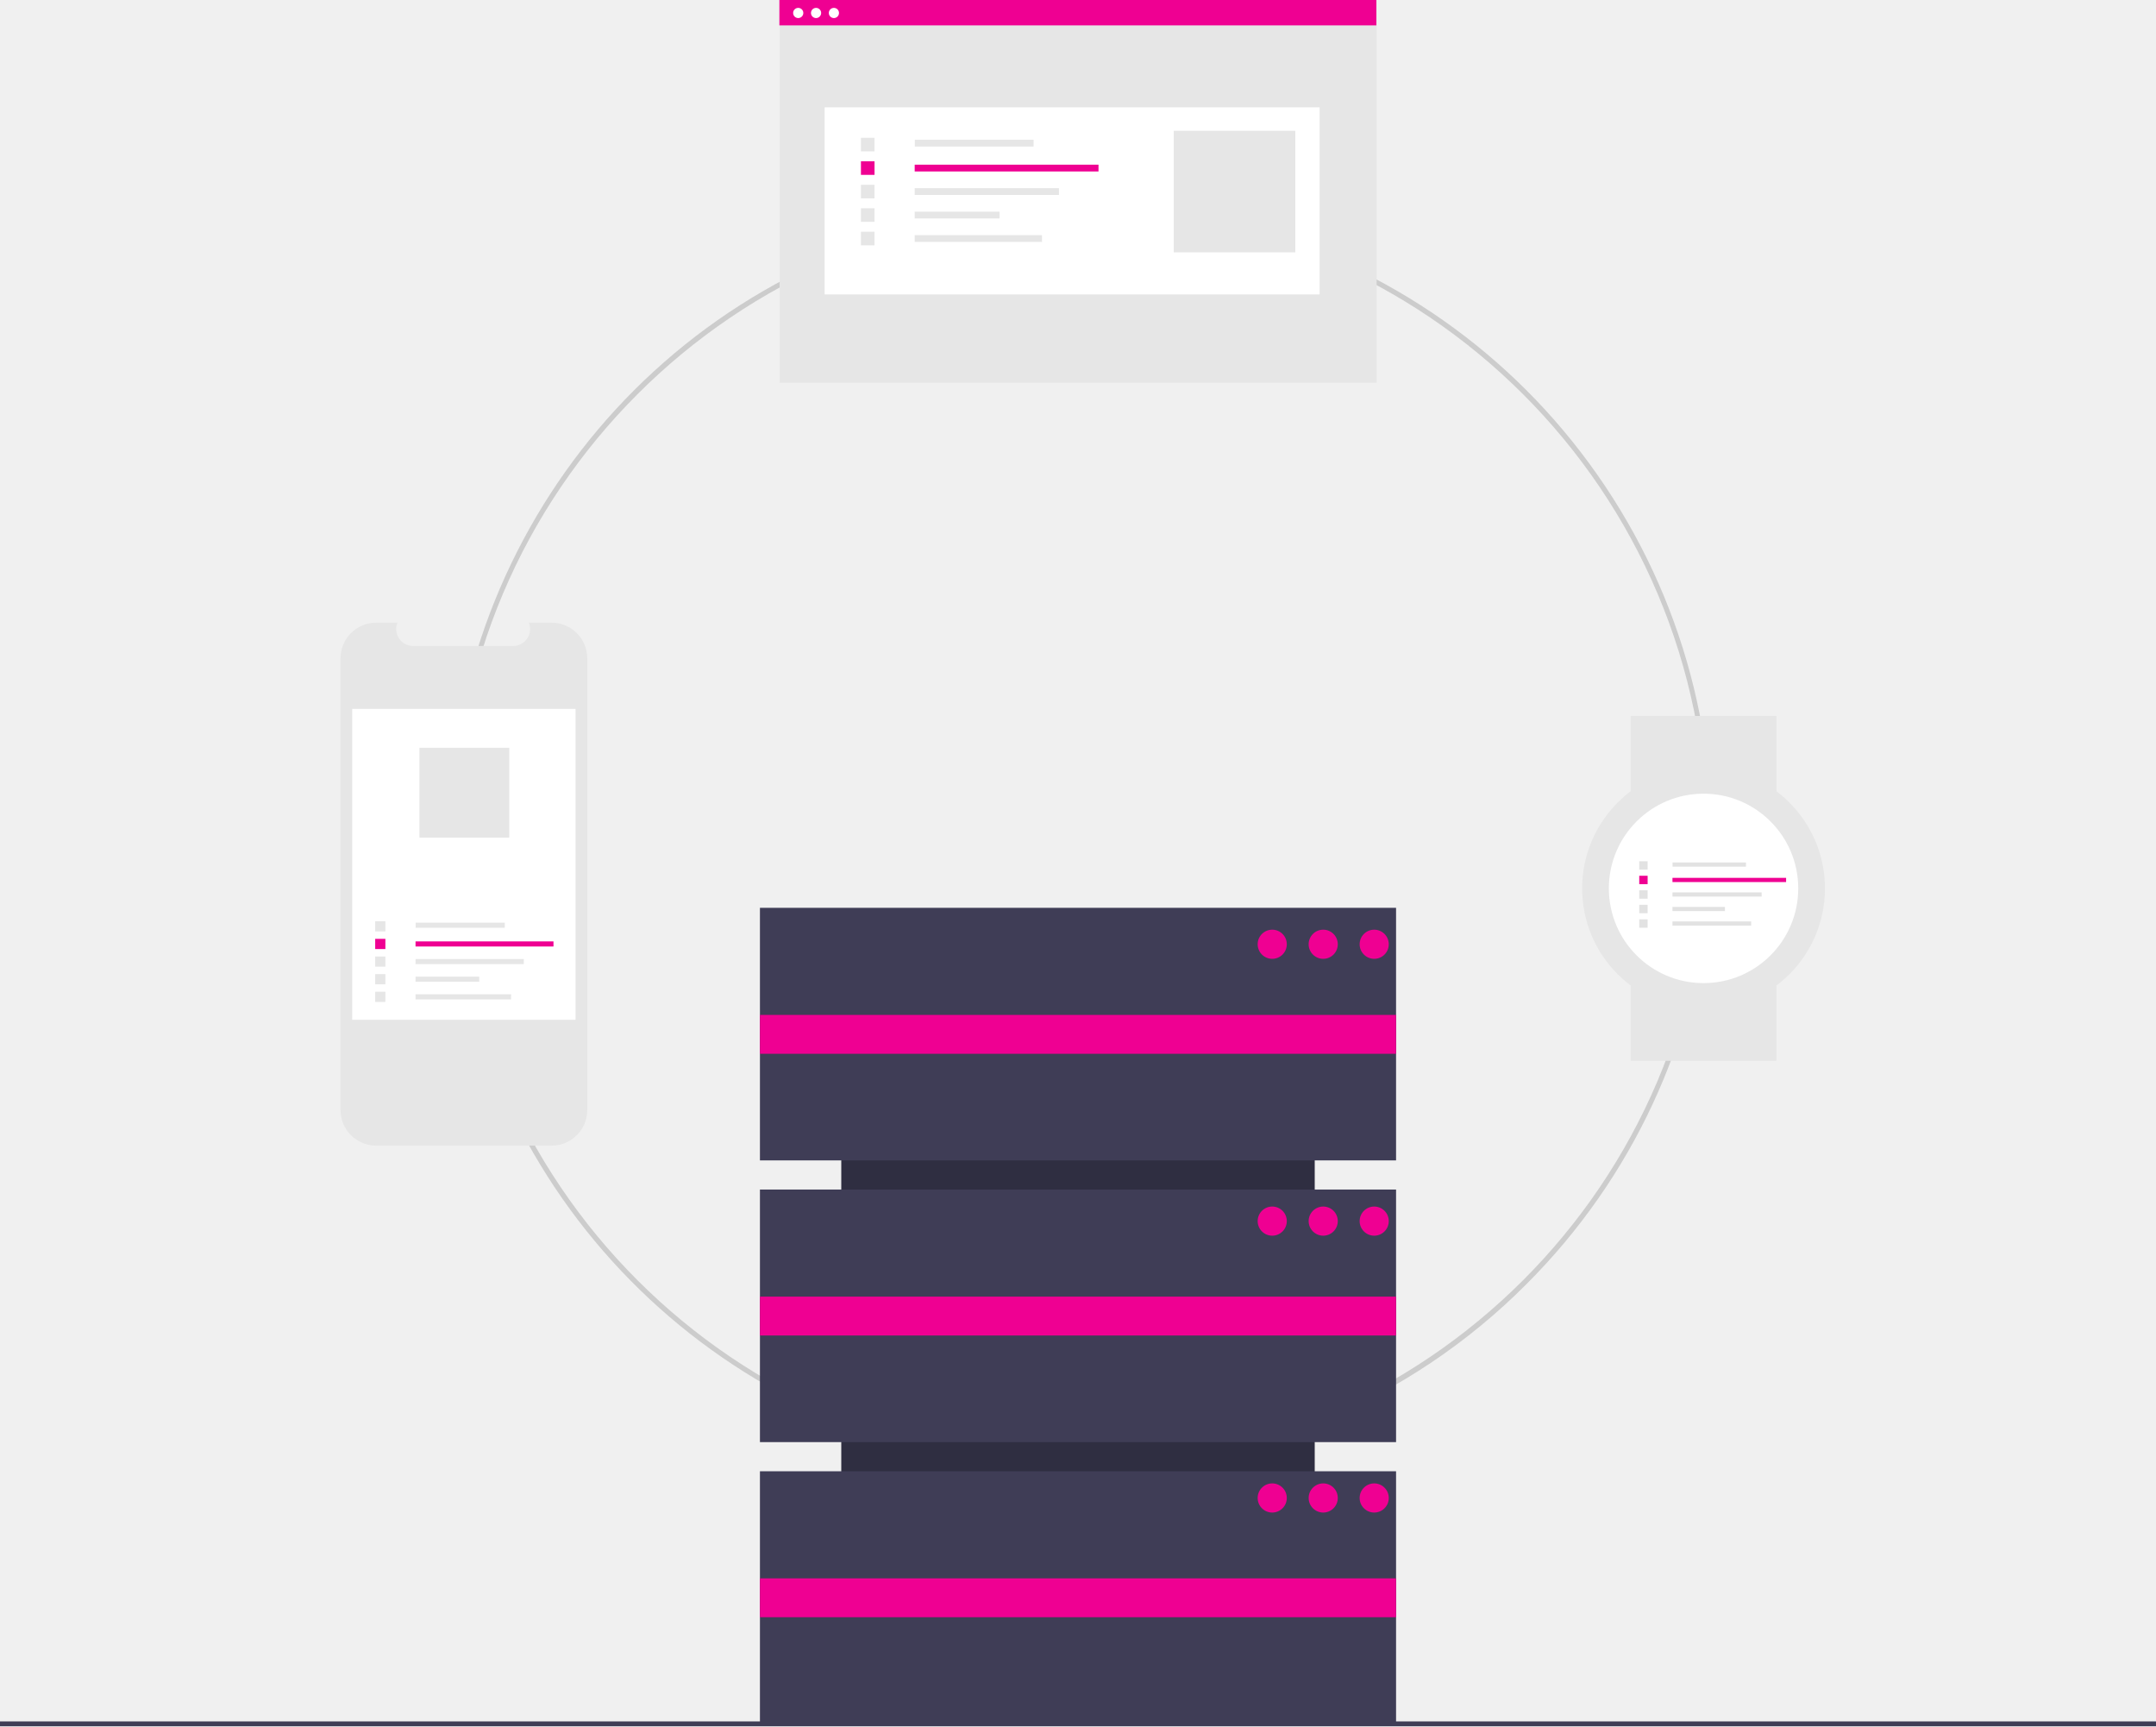
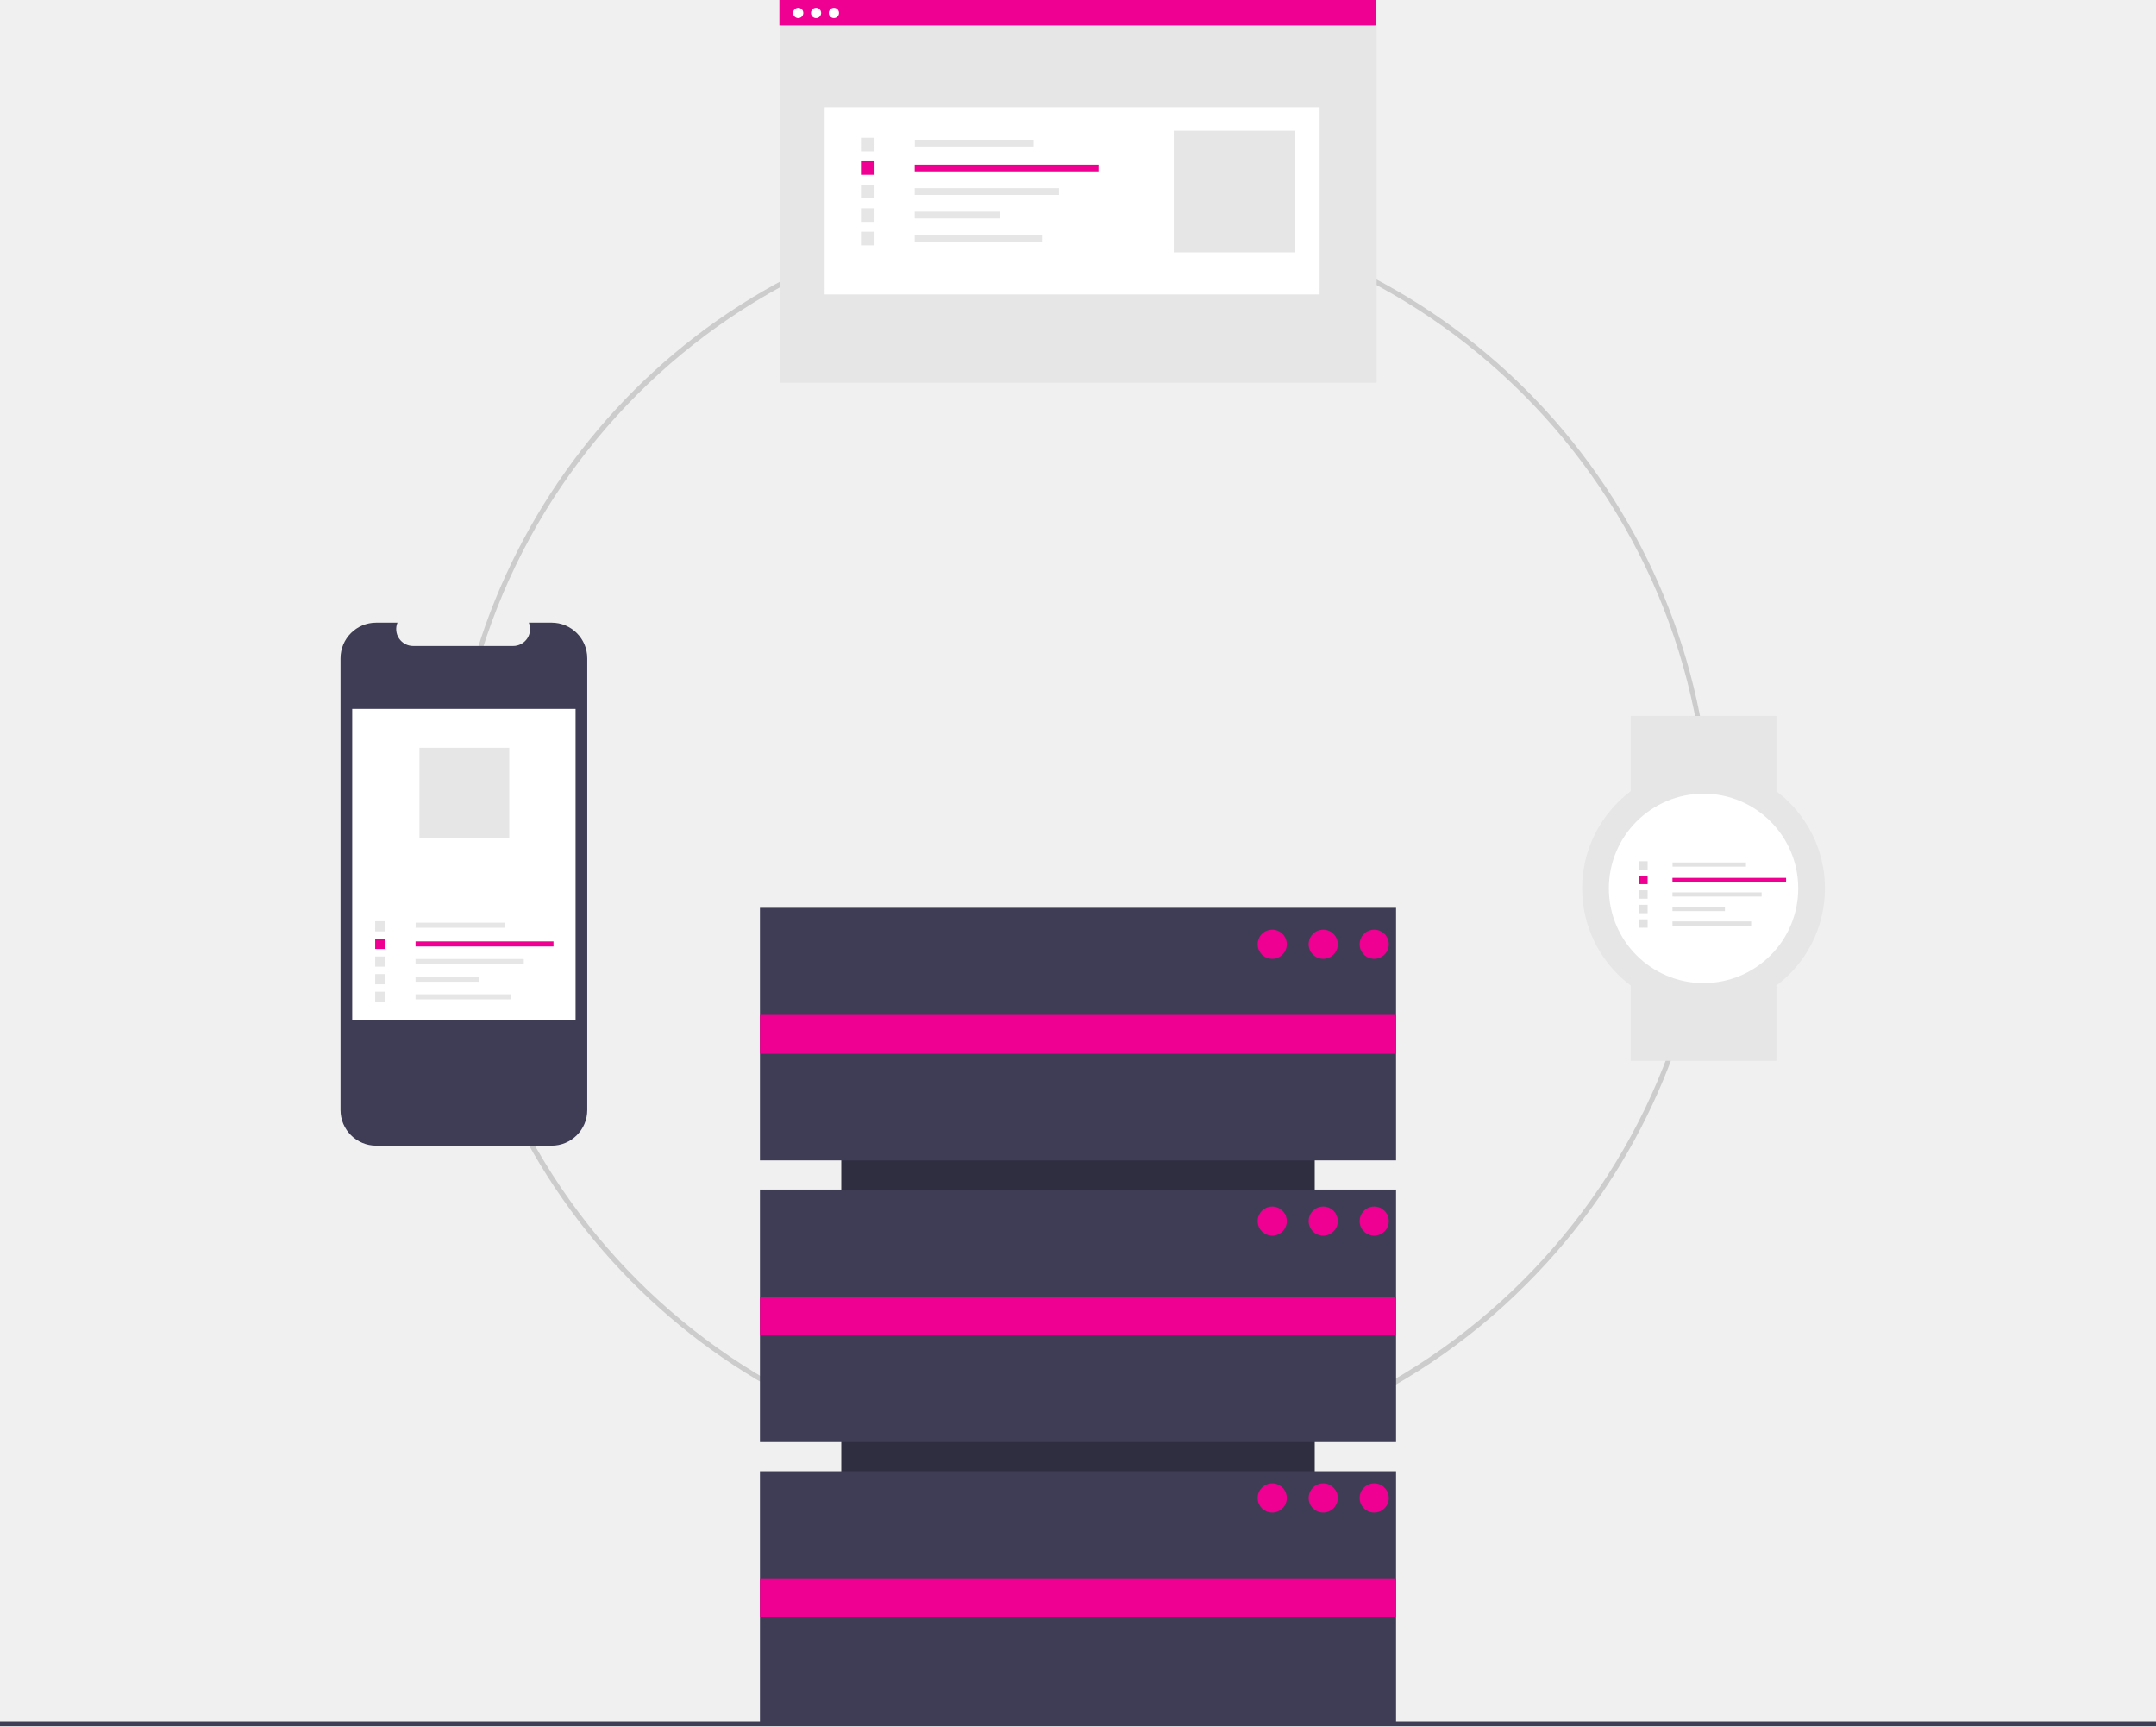
<svg xmlns="http://www.w3.org/2000/svg" id="b5d1da7b-a9c6-4711-8d73-fa7937ec989e" data-name="Layer 1" width="888" height="710.807" viewBox="0 0 888 710.807">
  <path d="M600.936,699.404a260.064,260.064,0,1,1,183.894-76.171A258.365,258.365,0,0,1,600.936,699.404Zm0-518.129c-142.297,0-258.064,115.768-258.064,258.065s115.768,258.064,258.064,258.064S859,581.637,859,439.34,743.232,181.275,600.936,181.275Z" transform="translate(-156 -94.59648)" fill="#ccc" />
  <rect x="469" y="509.904" width="262" height="195" transform="translate(1051.404 -87.19257) rotate(90)" fill="#2f2e41" />
  <rect x="313" y="373.807" width="262" height="104" fill="#3f3d56" />
  <rect x="313" y="489.807" width="262" height="104" fill="#3f3d56" />
  <rect x="313" y="605.807" width="262" height="104" fill="#3f3d56" />
  <rect x="313" y="417.904" width="262" height="16" fill="#ef0092" />
  <rect x="313" y="533.904" width="262" height="16" fill="#ef0092" />
  <rect x="313" y="649.904" width="262" height="16" fill="#ef0092" />
  <circle cx="524" cy="388.807" r="6" fill="#ef0092" />
  <circle cx="545" cy="388.807" r="6" fill="#ef0092" />
  <circle cx="566" cy="388.807" r="6" fill="#ef0092" />
  <circle cx="524" cy="502.807" r="6" fill="#ef0092" />
  <circle cx="545" cy="502.807" r="6" fill="#ef0092" />
  <circle cx="566" cy="502.807" r="6" fill="#ef0092" />
  <circle cx="524" cy="616.807" r="6" fill="#ef0092" />
  <circle cx="545" cy="616.807" r="6" fill="#ef0092" />
  <circle cx="566" cy="616.807" r="6" fill="#ef0092" />
  <rect y="708.807" width="888" height="2" fill="#3f3d56" />
-   <path d="M397.879,365.661v185.992a14.675,14.675,0,0,1-14.672,14.672H310.928a14.677,14.677,0,0,1-14.678-14.672V365.661a14.677,14.677,0,0,1,14.678-14.672h8.768a6.978,6.978,0,0,0,6.455,9.606h41.208a6.978,6.978,0,0,0,6.455-9.606h9.392A14.675,14.675,0,0,1,397.879,365.661Z" transform="translate(-156 -94.59648)" fill="#e6e6e6" />
+   <path d="M397.879,365.661v185.992a14.675,14.675,0,0,1-14.672,14.672H310.928a14.677,14.677,0,0,1-14.678-14.672V365.661a14.677,14.677,0,0,1,14.678-14.672h8.768a6.978,6.978,0,0,0,6.455,9.606h41.208a6.978,6.978,0,0,0,6.455-9.606h9.392A14.675,14.675,0,0,1,397.879,365.661Z" transform="translate(-156 -94.59648)" fill="#3f3d56" />
  <rect x="145.064" y="291.91" width="92" height="128" fill="#fff" />
  <rect x="171.186" y="379.927" width="36.72" height="2.098" fill="#e6e6e6" />
  <rect x="171.149" y="387.632" width="56.817" height="2.098" fill="#ef0092" />
  <rect x="171.149" y="394.89" width="44.588" height="2.098" fill="#e6e6e6" />
  <rect x="171.149" y="402.149" width="26.228" height="2.098" fill="#e6e6e6" />
  <rect x="171.149" y="409.407" width="39.343" height="2.098" fill="#e6e6e6" />
  <rect x="154.533" y="379.324" width="4.197" height="4.197" fill="#e6e6e6" />
  <rect x="154.533" y="386.582" width="4.197" height="4.197" fill="#ef0092" />
  <rect x="154.533" y="393.841" width="4.197" height="4.197" fill="#e6e6e6" />
  <rect x="154.533" y="401.1" width="4.197" height="4.197" fill="#e6e6e6" />
  <rect x="154.533" y="408.358" width="4.197" height="4.197" fill="#e6e6e6" />
  <rect x="172.751" y="307.91" width="36.998" height="36.998" fill="#e6e6e6" />
  <rect x="321.111" y="0.139" width="245.884" height="157.475" fill="#e6e6e6" />
  <rect x="339.647" y="44.195" width="203.861" height="77.035" fill="#fff" />
  <rect x="376.789" y="57.542" width="48.927" height="2.796" fill="#e6e6e6" />
  <rect x="376.74" y="67.807" width="75.705" height="2.796" fill="#ef0092" />
  <rect x="376.74" y="77.479" width="59.411" height="2.796" fill="#e6e6e6" />
  <rect x="376.74" y="87.151" width="34.948" height="2.796" fill="#e6e6e6" />
  <rect x="376.74" y="96.822" width="52.422" height="2.796" fill="#e6e6e6" />
  <rect x="354.601" y="56.738" width="5.592" height="5.592" fill="#e6e6e6" />
  <rect x="354.601" y="66.409" width="5.592" height="5.592" fill="#ef0092" />
  <rect x="354.601" y="76.081" width="5.592" height="5.592" fill="#e6e6e6" />
  <rect x="354.601" y="85.753" width="5.592" height="5.592" fill="#e6e6e6" />
  <rect x="354.601" y="95.424" width="5.592" height="5.592" fill="#e6e6e6" />
  <rect x="483.445" y="53.847" width="50.059" height="50.059" fill="#e6e6e6" />
  <rect x="321.006" width="245.884" height="10.446" fill="#ef0092" />
  <circle cx="328.768" cy="5.341" r="2.097" fill="#fff" />
  <circle cx="336.117" cy="5.341" r="2.097" fill="#fff" />
  <circle cx="343.466" cy="5.341" r="2.097" fill="#fff" />
  <rect x="671.648" y="294.807" width="60" height="31" fill="#e6e6e6" />
  <rect x="671.648" y="405.807" width="60" height="31" fill="#e6e6e6" />
  <circle cx="701.648" cy="365.807" r="50" fill="#e6e6e6" />
  <circle cx="701.648" cy="365.807" r="39" fill="#fff" />
  <rect x="688.877" y="355.122" width="30.247" height="1.728" fill="#e2e2e2" />
  <rect x="688.846" y="361.468" width="46.802" height="1.728" fill="#ef0092" />
  <rect x="688.846" y="367.447" width="36.728" height="1.728" fill="#e2e2e2" />
  <rect x="688.846" y="373.426" width="21.605" height="1.728" fill="#e2e2e2" />
  <rect x="688.846" y="379.405" width="32.407" height="1.728" fill="#e2e2e2" />
  <rect x="675.16" y="354.625" width="3.457" height="3.457" fill="#e2e2e2" />
  <rect x="675.16" y="360.604" width="3.457" height="3.457" fill="#ef0092" />
  <rect x="675.16" y="366.583" width="3.457" height="3.457" fill="#e2e2e2" />
  <rect x="675.16" y="372.562" width="3.457" height="3.457" fill="#e2e2e2" />
  <rect x="675.16" y="378.541" width="3.457" height="3.457" fill="#e2e2e2" />
</svg>
